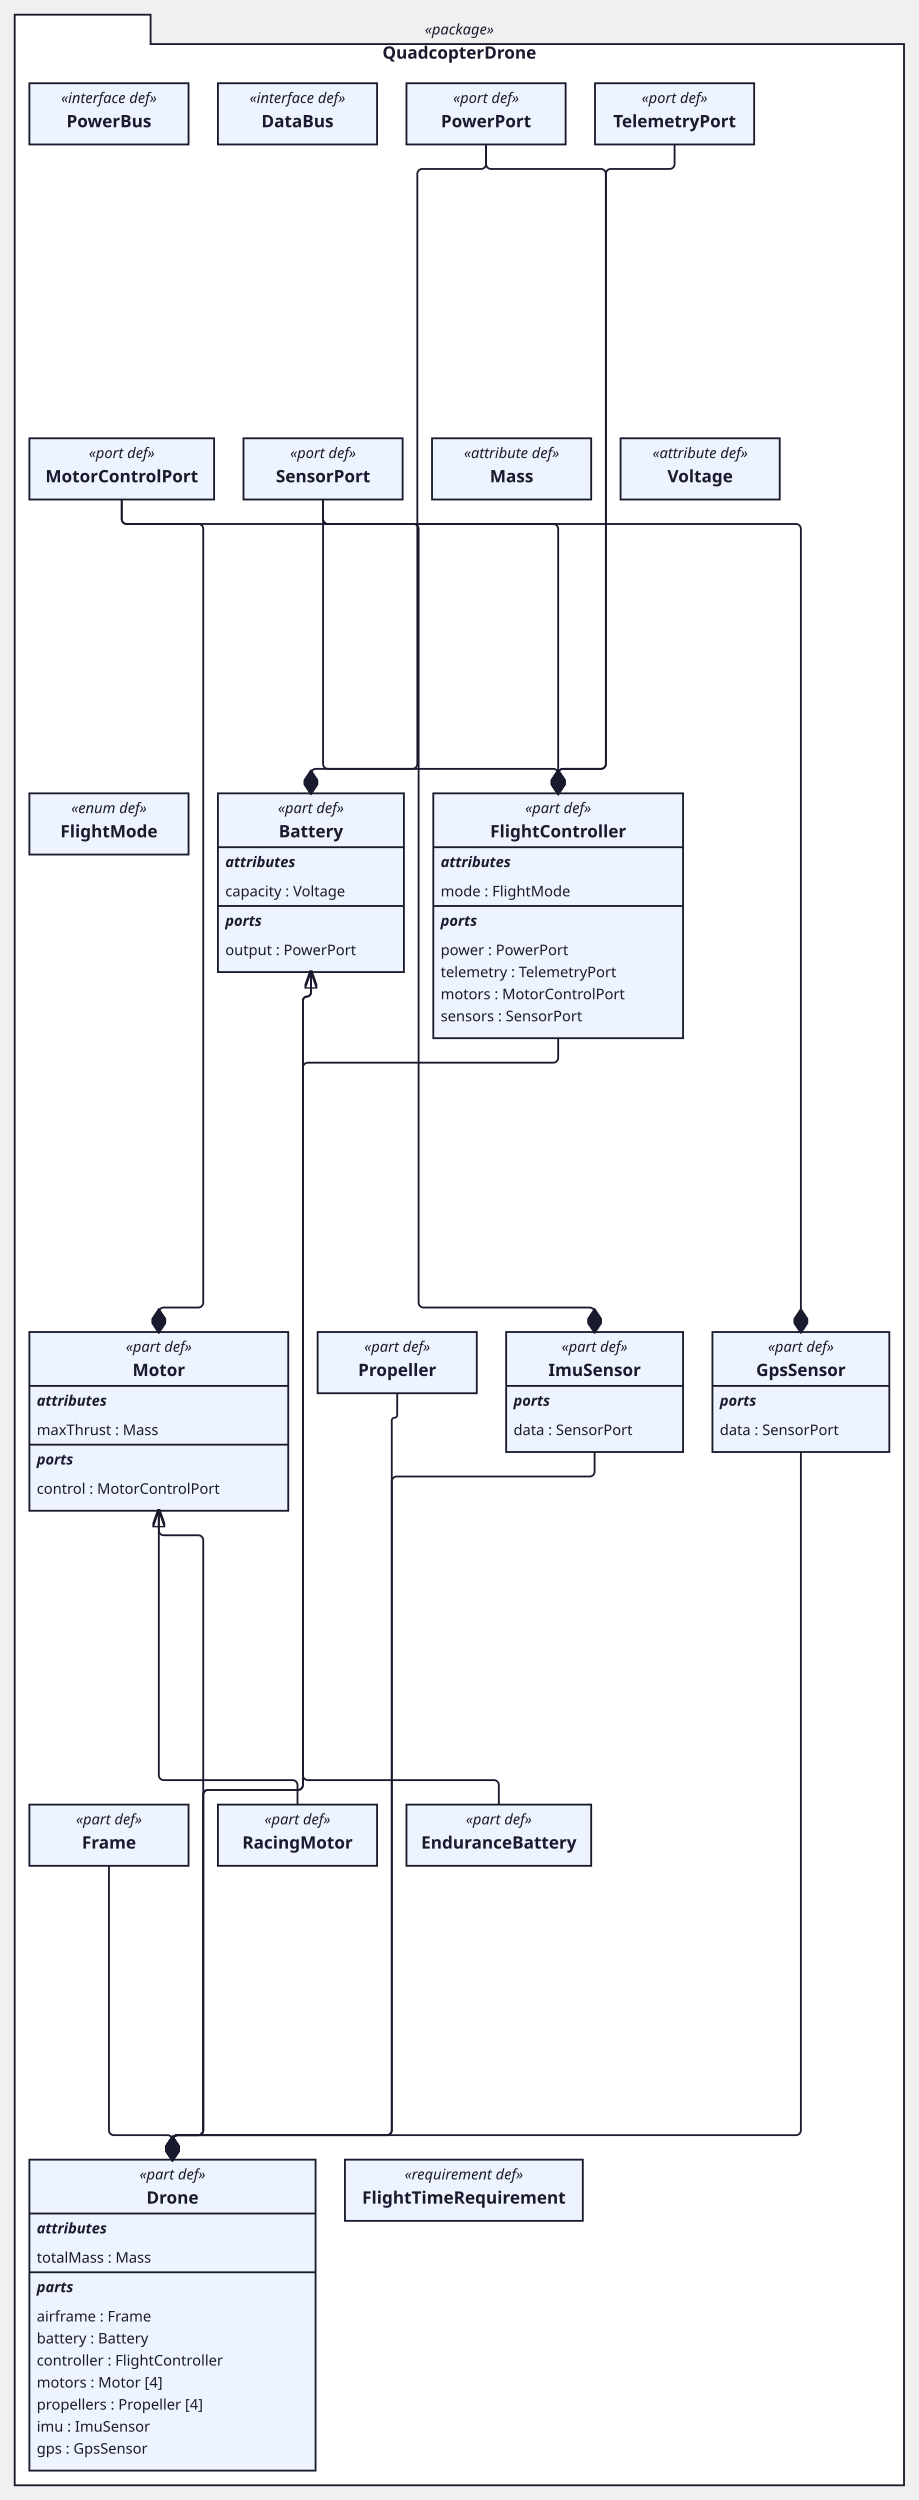
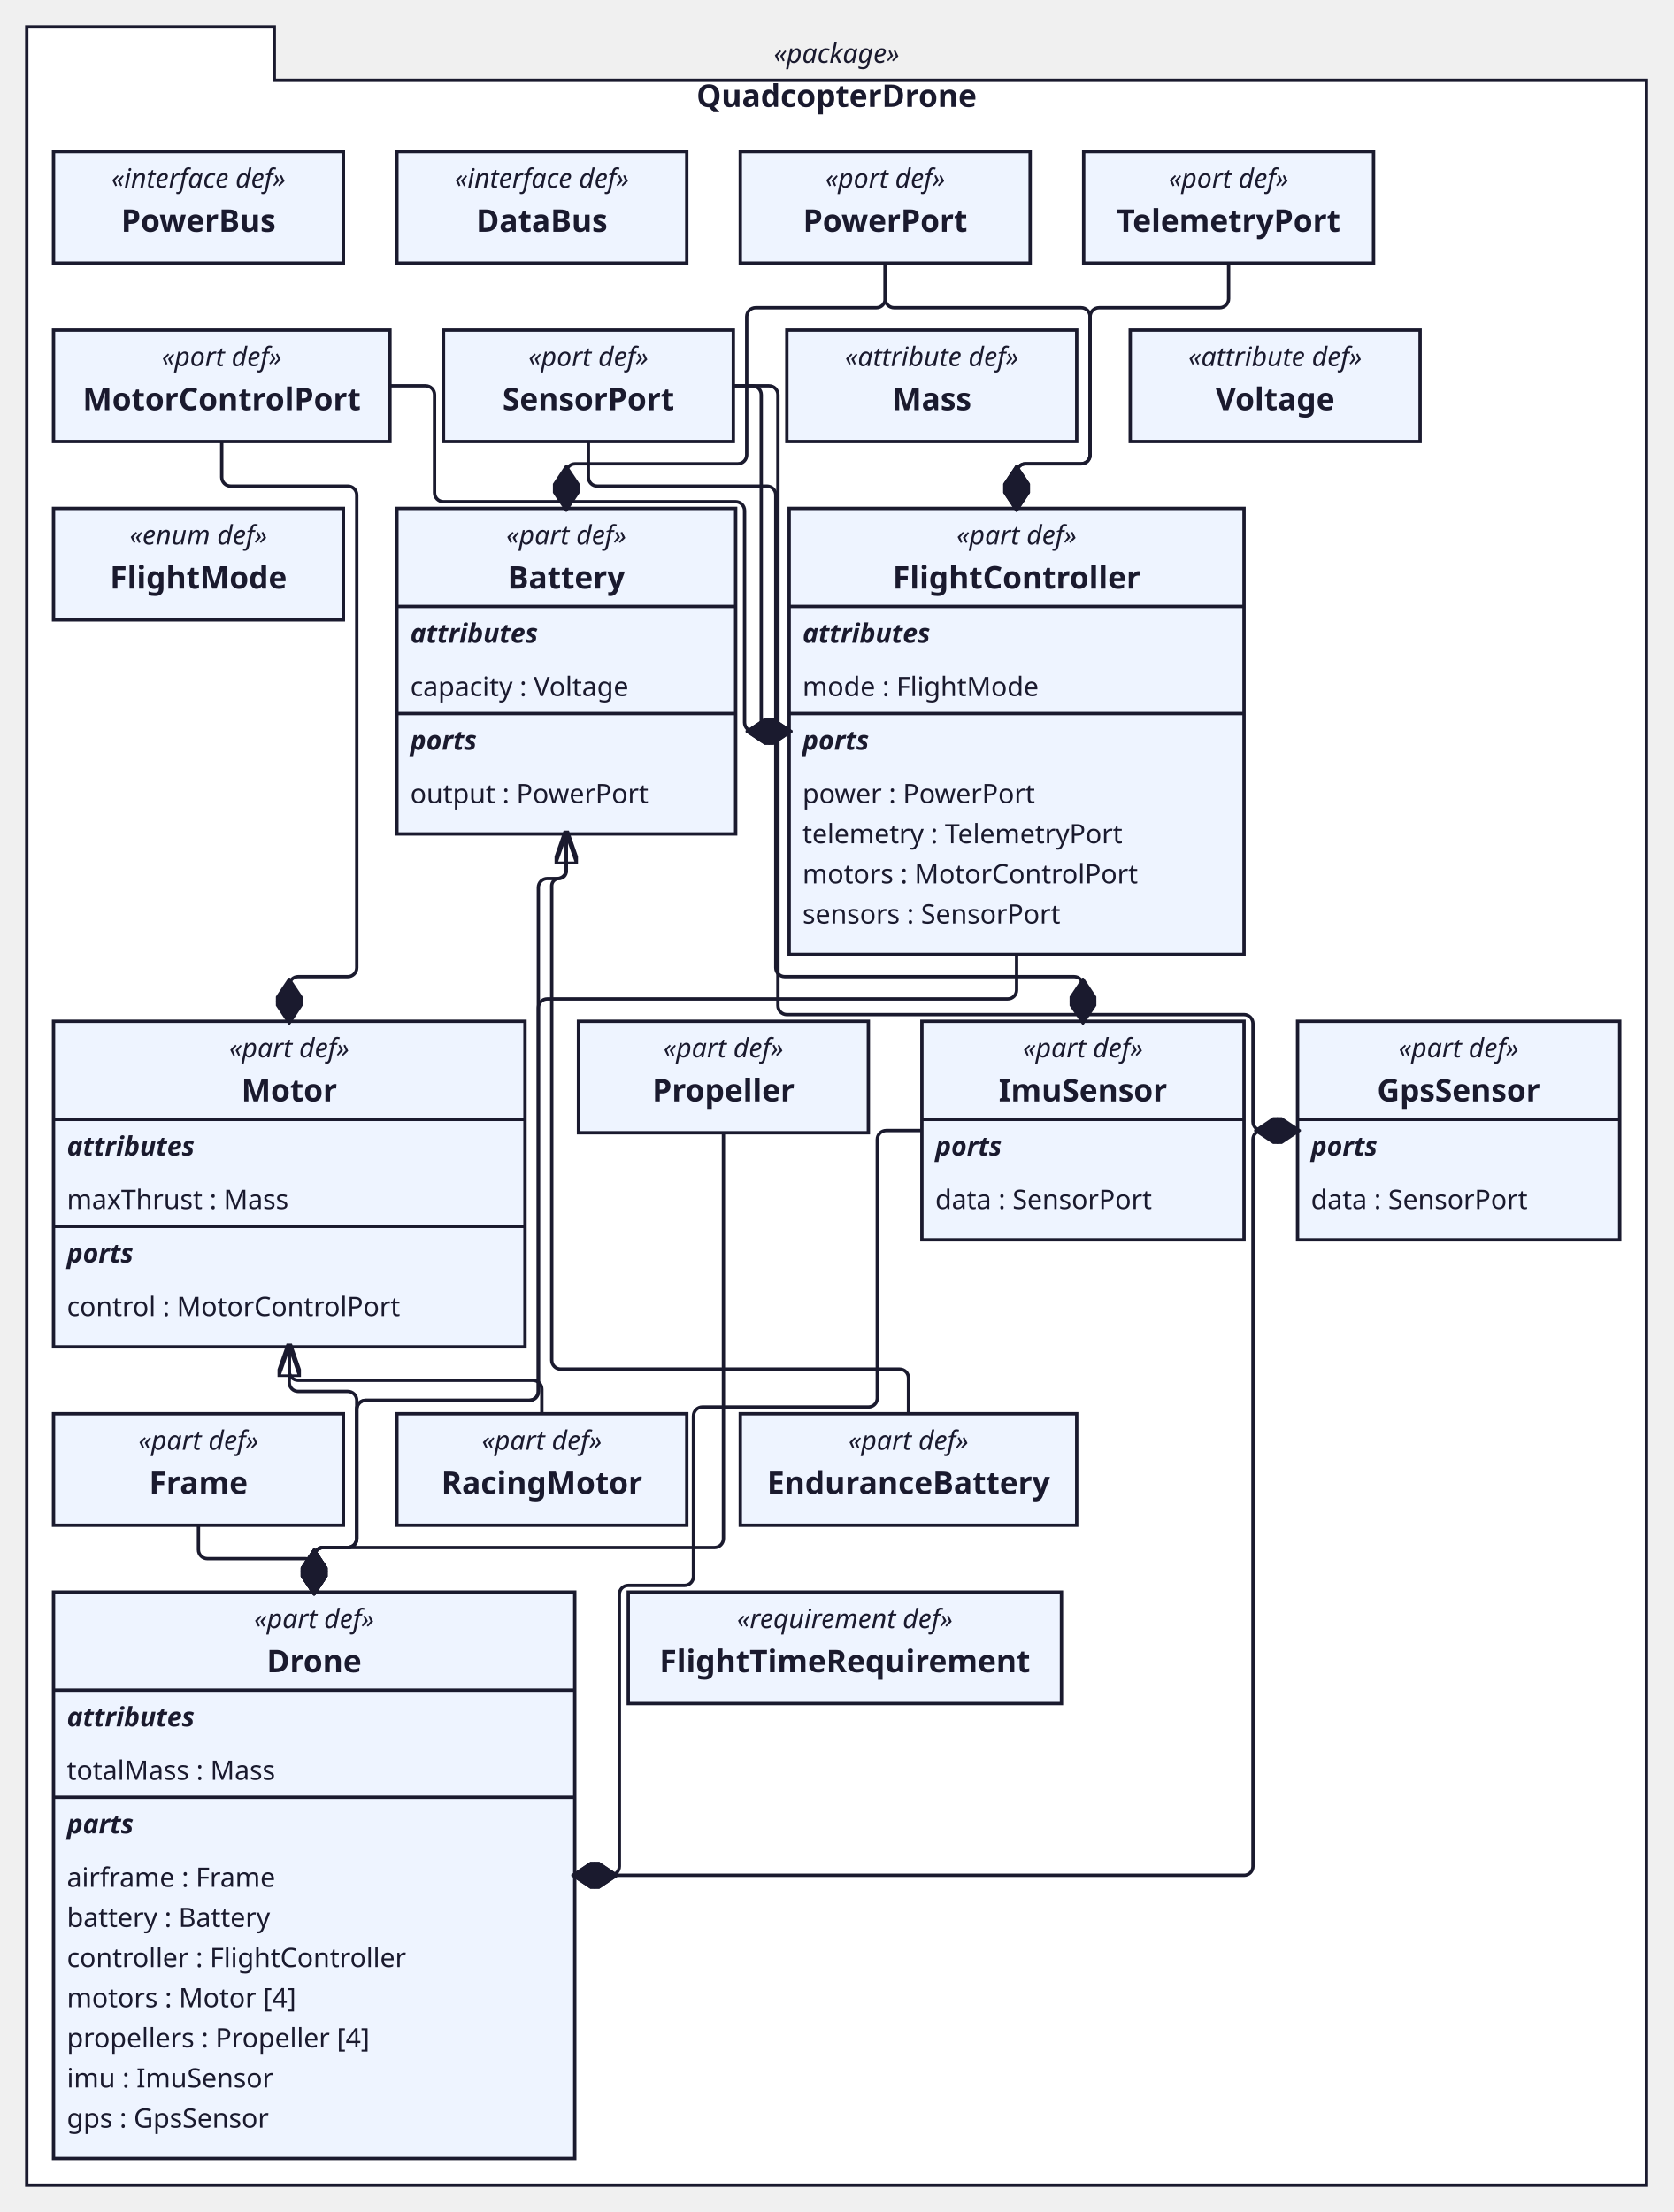
- <svg xmlns="http://www.w3.org/2000/svg" width="750.40" height="2042.00" viewBox="0 0 750.40 2042.00">
+ <svg xmlns="http://www.w3.org/2000/svg" width="750.40" height="992.00" viewBox="0 0 750.40 992.00">
  <defs>
    <marker id="arrowhead-open" markerWidth="10" markerHeight="7" refX="9" refY="3.5" orient="auto">
      <polygon points="0 0, 10 3.5, 0 7" fill="none" stroke="#1A1A2E" stroke-width="1.50" />
    </marker>
    <marker id="arrowhead-filled" markerWidth="10" markerHeight="7" refX="9" refY="3.5" orient="auto">
      <polygon points="0 0, 10 3.5, 0 7" fill="#1A1A2E" stroke="#1A1A2E" stroke-width="1.50" />
    </marker>
    <marker id="arrowhead-open-crossbar" markerWidth="10" markerHeight="7" refX="9" refY="3.5" orient="auto">
      <polygon points="0 0, 10 3.5, 0 7" fill="none" stroke="#1A1A2E" stroke-width="1.50" />
      <line x1="7" y1="0" x2="7" y2="7" stroke="#1A1A2E" stroke-width="1.50" />
    </marker>
    <marker id="arrowhead-diamond" markerWidth="14" markerHeight="8" refX="13" refY="4" orient="auto">
      <polygon points="1 4, 7 0, 13 4, 7 8" fill="none" stroke="#1A1A2E" stroke-width="1.50" />
    </marker>
    <marker id="arrowhead-filled-diamond" markerWidth="14" markerHeight="8" refX="13" refY="4" orient="auto">
      <polygon points="1 4, 7 0, 13 4, 7 8" fill="#1A1A2E" stroke="#1A1A2E" stroke-width="1.50" />
    </marker>
    <marker id="arrowhead-circle" markerWidth="10" markerHeight="10" refX="9" refY="5" orient="auto">
      <circle cx="5" cy="5" r="4" fill="none" stroke="#1A1A2E" stroke-width="1.50" />
    </marker>
    <marker id="arrowhead-bar" markerWidth="4" markerHeight="12" refX="2" refY="6" orient="auto">
      <line x1="2" y1="0" x2="2" y2="12" stroke="#1A1A2E" stroke-width="1.50" />
    </marker>
    <filter id="label-bg" x="-0.05" y="-0.05" width="1.1" height="1.1">
      <feFlood flood-color="#FFFFFF" />
      <feComposite in="SourceGraphic" operator="over" />
    </filter>
  </defs>
-   <path d="M 12.00 36.00 L 12.00 12.00 L 123.00 12.00 L 123.00 36.00 L 738.40 36.00 L 738.40 2030.00 L 12.00 2030.00 Z" fill="#FFFFFF" stroke="#1A1A2E" stroke-width="1.50" />
+   <path d="M 12.00 36.00 L 12.00 12.00 L 123.00 12.00 L 123.00 36.00 L 738.40 36.00 L 738.40 980.00 L 12.00 980.00 Z" fill="#FFFFFF" stroke="#1A1A2E" stroke-width="1.50" />
  <text x="375.20" y="24.00" font-family="Noto Sans, sans-serif" font-size="12.00" font-style="italic" fill="#1A1A2E" text-anchor="middle" dominant-baseline="middle">«package»</text>
  <text x="375.20" y="43.00" font-family="Noto Sans, sans-serif" font-size="14.00" font-weight="bold" fill="#1A1A2E" text-anchor="middle" dominant-baseline="middle">QuadcopterDrone</text>
  <rect x="24.00" y="68.00" width="130.00" height="50.00" fill="#EEF4FF" stroke="#1A1A2E" stroke-width="1.50" />
  <text x="89.00" y="80.00" font-family="Noto Sans, sans-serif" font-size="12.00" font-style="italic" fill="#1A1A2E" text-anchor="middle" dominant-baseline="middle">«interface def»</text>
  <text x="89.00" y="99.00" font-family="Noto Sans, sans-serif" font-size="14.00" font-weight="bold" fill="#1A1A2E" text-anchor="middle" dominant-baseline="middle">PowerBus</text>
  <rect x="178.00" y="68.00" width="130.00" height="50.00" fill="#EEF4FF" stroke="#1A1A2E" stroke-width="1.50" />
  <text x="243.00" y="80.00" font-family="Noto Sans, sans-serif" font-size="12.00" font-style="italic" fill="#1A1A2E" text-anchor="middle" dominant-baseline="middle">«interface def»</text>
  <text x="243.00" y="99.00" font-family="Noto Sans, sans-serif" font-size="14.00" font-weight="bold" fill="#1A1A2E" text-anchor="middle" dominant-baseline="middle">DataBus</text>
  <rect x="332.00" y="68.00" width="130.00" height="50.00" fill="#EEF4FF" stroke="#1A1A2E" stroke-width="1.50" />
  <text x="397.00" y="80.00" font-family="Noto Sans, sans-serif" font-size="12.00" font-style="italic" fill="#1A1A2E" text-anchor="middle" dominant-baseline="middle">«port def»</text>
  <text x="397.00" y="99.00" font-family="Noto Sans, sans-serif" font-size="14.00" font-weight="bold" fill="#1A1A2E" text-anchor="middle" dominant-baseline="middle">PowerPort</text>
  <rect x="486.00" y="68.00" width="130.00" height="50.00" fill="#EEF4FF" stroke="#1A1A2E" stroke-width="1.50" />
  <text x="551.00" y="80.00" font-family="Noto Sans, sans-serif" font-size="12.00" font-style="italic" fill="#1A1A2E" text-anchor="middle" dominant-baseline="middle">«port def»</text>
  <text x="551.00" y="99.00" font-family="Noto Sans, sans-serif" font-size="14.00" font-weight="bold" fill="#1A1A2E" text-anchor="middle" dominant-baseline="middle">TelemetryPort</text>
-   <rect x="24.00" y="358.00" width="150.88" height="50.00" fill="#EEF4FF" stroke="#1A1A2E" stroke-width="1.50" />
-   <text x="99.44" y="370.00" font-family="Noto Sans, sans-serif" font-size="12.00" font-style="italic" fill="#1A1A2E" text-anchor="middle" dominant-baseline="middle">«port def»</text>
-   <text x="99.44" y="389.00" font-family="Noto Sans, sans-serif" font-size="14.00" font-weight="bold" fill="#1A1A2E" text-anchor="middle" dominant-baseline="middle">MotorControlPort</text>
-   <rect x="198.88" y="358.00" width="130.00" height="50.00" fill="#EEF4FF" stroke="#1A1A2E" stroke-width="1.50" />
-   <text x="263.88" y="370.00" font-family="Noto Sans, sans-serif" font-size="12.00" font-style="italic" fill="#1A1A2E" text-anchor="middle" dominant-baseline="middle">«port def»</text>
-   <text x="263.88" y="389.00" font-family="Noto Sans, sans-serif" font-size="14.00" font-weight="bold" fill="#1A1A2E" text-anchor="middle" dominant-baseline="middle">SensorPort</text>
-   <rect x="352.88" y="358.00" width="130.00" height="50.00" fill="#EEF4FF" stroke="#1A1A2E" stroke-width="1.50" />
-   <text x="417.88" y="370.00" font-family="Noto Sans, sans-serif" font-size="12.00" font-style="italic" fill="#1A1A2E" text-anchor="middle" dominant-baseline="middle">«attribute def»</text>
-   <text x="417.88" y="389.00" font-family="Noto Sans, sans-serif" font-size="14.00" font-weight="bold" fill="#1A1A2E" text-anchor="middle" dominant-baseline="middle">Mass</text>
-   <rect x="506.88" y="358.00" width="130.00" height="50.00" fill="#EEF4FF" stroke="#1A1A2E" stroke-width="1.50" />
-   <text x="571.88" y="370.00" font-family="Noto Sans, sans-serif" font-size="12.00" font-style="italic" fill="#1A1A2E" text-anchor="middle" dominant-baseline="middle">«attribute def»</text>
-   <text x="571.88" y="389.00" font-family="Noto Sans, sans-serif" font-size="14.00" font-weight="bold" fill="#1A1A2E" text-anchor="middle" dominant-baseline="middle">Voltage</text>
-   <rect x="24.00" y="648.00" width="130.00" height="50.00" fill="#EEF4FF" stroke="#1A1A2E" stroke-width="1.50" />
-   <text x="89.00" y="660.00" font-family="Noto Sans, sans-serif" font-size="12.00" font-style="italic" fill="#1A1A2E" text-anchor="middle" dominant-baseline="middle">«enum def»</text>
-   <text x="89.00" y="679.00" font-family="Noto Sans, sans-serif" font-size="14.00" font-weight="bold" fill="#1A1A2E" text-anchor="middle" dominant-baseline="middle">FlightMode</text>
-   <rect x="178.00" y="648.00" width="151.92" height="146.00" fill="#EEF4FF" stroke="#1A1A2E" stroke-width="1.50" />
-   <text x="253.96" y="660.00" font-family="Noto Sans, sans-serif" font-size="12.00" font-style="italic" fill="#1A1A2E" text-anchor="middle" dominant-baseline="middle">«part def»</text>
-   <text x="253.96" y="679.00" font-family="Noto Sans, sans-serif" font-size="14.00" font-weight="bold" fill="#1A1A2E" text-anchor="middle" dominant-baseline="middle">Battery</text>
-   <line x1="178.00" y1="692.00" x2="329.92" y2="692.00" stroke="#1A1A2E" stroke-width="1.50" />
-   <text x="184.00" y="704.00" font-family="Noto Sans, sans-serif" font-size="12.00" font-weight="bold" font-style="italic" fill="#1A1A2E" text-anchor="start" dominant-baseline="middle">attributes</text>
-   <text x="184.00" y="728.00" font-family="Noto Sans, sans-serif" font-size="12.00" fill="#1A1A2E" text-anchor="start" dominant-baseline="middle">capacity : Voltage</text>
-   <line x1="178.00" y1="740.00" x2="329.92" y2="740.00" stroke="#1A1A2E" stroke-width="1.50" />
-   <text x="184.00" y="752.00" font-family="Noto Sans, sans-serif" font-size="12.00" font-weight="bold" font-style="italic" fill="#1A1A2E" text-anchor="start" dominant-baseline="middle">ports</text>
-   <text x="184.00" y="776.00" font-family="Noto Sans, sans-serif" font-size="12.00" fill="#1A1A2E" text-anchor="start" dominant-baseline="middle">output : PowerPort</text>
-   <rect x="353.92" y="648.00" width="204.00" height="200.00" fill="#EEF4FF" stroke="#1A1A2E" stroke-width="1.50" />
-   <text x="455.92" y="660.00" font-family="Noto Sans, sans-serif" font-size="12.00" font-style="italic" fill="#1A1A2E" text-anchor="middle" dominant-baseline="middle">«part def»</text>
-   <text x="455.92" y="679.00" font-family="Noto Sans, sans-serif" font-size="14.00" font-weight="bold" fill="#1A1A2E" text-anchor="middle" dominant-baseline="middle">FlightController</text>
-   <line x1="353.92" y1="692.00" x2="557.92" y2="692.00" stroke="#1A1A2E" stroke-width="1.50" />
-   <text x="359.92" y="704.00" font-family="Noto Sans, sans-serif" font-size="12.00" font-weight="bold" font-style="italic" fill="#1A1A2E" text-anchor="start" dominant-baseline="middle">attributes</text>
-   <text x="359.92" y="728.00" font-family="Noto Sans, sans-serif" font-size="12.00" fill="#1A1A2E" text-anchor="start" dominant-baseline="middle">mode : FlightMode</text>
-   <line x1="353.92" y1="740.00" x2="557.92" y2="740.00" stroke="#1A1A2E" stroke-width="1.50" />
-   <text x="359.92" y="752.00" font-family="Noto Sans, sans-serif" font-size="12.00" font-weight="bold" font-style="italic" fill="#1A1A2E" text-anchor="start" dominant-baseline="middle">ports</text>
-   <text x="359.92" y="776.00" font-family="Noto Sans, sans-serif" font-size="12.00" fill="#1A1A2E" text-anchor="start" dominant-baseline="middle">power : PowerPort</text>
-   <text x="359.92" y="794.00" font-family="Noto Sans, sans-serif" font-size="12.00" fill="#1A1A2E" text-anchor="start" dominant-baseline="middle">telemetry : TelemetryPort</text>
-   <text x="359.92" y="812.00" font-family="Noto Sans, sans-serif" font-size="12.00" fill="#1A1A2E" text-anchor="start" dominant-baseline="middle">motors : MotorControlPort</text>
-   <text x="359.92" y="830.00" font-family="Noto Sans, sans-serif" font-size="12.00" fill="#1A1A2E" text-anchor="start" dominant-baseline="middle">sensors : SensorPort</text>
-   <rect x="24.00" y="1088.00" width="211.44" height="146.00" fill="#EEF4FF" stroke="#1A1A2E" stroke-width="1.50" />
-   <text x="129.72" y="1100.00" font-family="Noto Sans, sans-serif" font-size="12.00" font-style="italic" fill="#1A1A2E" text-anchor="middle" dominant-baseline="middle">«part def»</text>
-   <text x="129.72" y="1119.00" font-family="Noto Sans, sans-serif" font-size="14.00" font-weight="bold" fill="#1A1A2E" text-anchor="middle" dominant-baseline="middle">Motor</text>
-   <line x1="24.00" y1="1132.00" x2="235.44" y2="1132.00" stroke="#1A1A2E" stroke-width="1.50" />
-   <text x="30.00" y="1144.00" font-family="Noto Sans, sans-serif" font-size="12.00" font-weight="bold" font-style="italic" fill="#1A1A2E" text-anchor="start" dominant-baseline="middle">attributes</text>
-   <text x="30.00" y="1168.00" font-family="Noto Sans, sans-serif" font-size="12.00" fill="#1A1A2E" text-anchor="start" dominant-baseline="middle">maxThrust : Mass</text>
-   <line x1="24.00" y1="1180.00" x2="235.44" y2="1180.00" stroke="#1A1A2E" stroke-width="1.50" />
-   <text x="30.00" y="1192.00" font-family="Noto Sans, sans-serif" font-size="12.00" font-weight="bold" font-style="italic" fill="#1A1A2E" text-anchor="start" dominant-baseline="middle">ports</text>
-   <text x="30.00" y="1216.00" font-family="Noto Sans, sans-serif" font-size="12.00" fill="#1A1A2E" text-anchor="start" dominant-baseline="middle">control : MotorControlPort</text>
-   <rect x="259.44" y="1088.00" width="130.00" height="50.00" fill="#EEF4FF" stroke="#1A1A2E" stroke-width="1.50" />
-   <text x="324.44" y="1100.00" font-family="Noto Sans, sans-serif" font-size="12.00" font-style="italic" fill="#1A1A2E" text-anchor="middle" dominant-baseline="middle">«part def»</text>
-   <text x="324.44" y="1119.00" font-family="Noto Sans, sans-serif" font-size="14.00" font-weight="bold" fill="#1A1A2E" text-anchor="middle" dominant-baseline="middle">Propeller</text>
-   <rect x="413.44" y="1088.00" width="144.48" height="98.00" fill="#EEF4FF" stroke="#1A1A2E" stroke-width="1.50" />
-   <text x="485.68" y="1100.00" font-family="Noto Sans, sans-serif" font-size="12.00" font-style="italic" fill="#1A1A2E" text-anchor="middle" dominant-baseline="middle">«part def»</text>
-   <text x="485.68" y="1119.00" font-family="Noto Sans, sans-serif" font-size="14.00" font-weight="bold" fill="#1A1A2E" text-anchor="middle" dominant-baseline="middle">ImuSensor</text>
-   <line x1="413.44" y1="1132.00" x2="557.92" y2="1132.00" stroke="#1A1A2E" stroke-width="1.50" />
-   <text x="419.44" y="1144.00" font-family="Noto Sans, sans-serif" font-size="12.00" font-weight="bold" font-style="italic" fill="#1A1A2E" text-anchor="start" dominant-baseline="middle">ports</text>
-   <text x="419.44" y="1168.00" font-family="Noto Sans, sans-serif" font-size="12.00" fill="#1A1A2E" text-anchor="start" dominant-baseline="middle">data : SensorPort</text>
-   <rect x="581.92" y="1088.00" width="144.48" height="98.00" fill="#EEF4FF" stroke="#1A1A2E" stroke-width="1.50" />
-   <text x="654.16" y="1100.00" font-family="Noto Sans, sans-serif" font-size="12.00" font-style="italic" fill="#1A1A2E" text-anchor="middle" dominant-baseline="middle">«part def»</text>
-   <text x="654.16" y="1119.00" font-family="Noto Sans, sans-serif" font-size="14.00" font-weight="bold" fill="#1A1A2E" text-anchor="middle" dominant-baseline="middle">GpsSensor</text>
-   <line x1="581.92" y1="1132.00" x2="726.40" y2="1132.00" stroke="#1A1A2E" stroke-width="1.50" />
-   <text x="587.92" y="1144.00" font-family="Noto Sans, sans-serif" font-size="12.00" font-weight="bold" font-style="italic" fill="#1A1A2E" text-anchor="start" dominant-baseline="middle">ports</text>
-   <text x="587.92" y="1168.00" font-family="Noto Sans, sans-serif" font-size="12.00" fill="#1A1A2E" text-anchor="start" dominant-baseline="middle">data : SensorPort</text>
-   <rect x="24.00" y="1474.00" width="130.00" height="50.00" fill="#EEF4FF" stroke="#1A1A2E" stroke-width="1.50" />
-   <text x="89.00" y="1486.00" font-family="Noto Sans, sans-serif" font-size="12.00" font-style="italic" fill="#1A1A2E" text-anchor="middle" dominant-baseline="middle">«part def»</text>
-   <text x="89.00" y="1505.00" font-family="Noto Sans, sans-serif" font-size="14.00" font-weight="bold" fill="#1A1A2E" text-anchor="middle" dominant-baseline="middle">Frame</text>
-   <rect x="178.00" y="1474.00" width="130.00" height="50.00" fill="#EEF4FF" stroke="#1A1A2E" stroke-width="1.50" />
-   <text x="243.00" y="1486.00" font-family="Noto Sans, sans-serif" font-size="12.00" font-style="italic" fill="#1A1A2E" text-anchor="middle" dominant-baseline="middle">«part def»</text>
-   <text x="243.00" y="1505.00" font-family="Noto Sans, sans-serif" font-size="14.00" font-weight="bold" fill="#1A1A2E" text-anchor="middle" dominant-baseline="middle">RacingMotor</text>
-   <rect x="332.00" y="1474.00" width="150.88" height="50.00" fill="#EEF4FF" stroke="#1A1A2E" stroke-width="1.50" />
-   <text x="407.44" y="1486.00" font-family="Noto Sans, sans-serif" font-size="12.00" font-style="italic" fill="#1A1A2E" text-anchor="middle" dominant-baseline="middle">«part def»</text>
-   <text x="407.44" y="1505.00" font-family="Noto Sans, sans-serif" font-size="14.00" font-weight="bold" fill="#1A1A2E" text-anchor="middle" dominant-baseline="middle">EnduranceBattery</text>
-   <rect x="24.00" y="1764.00" width="233.76" height="254.00" fill="#EEF4FF" stroke="#1A1A2E" stroke-width="1.50" />
-   <text x="140.88" y="1776.00" font-family="Noto Sans, sans-serif" font-size="12.00" font-style="italic" fill="#1A1A2E" text-anchor="middle" dominant-baseline="middle">«part def»</text>
-   <text x="140.88" y="1795.00" font-family="Noto Sans, sans-serif" font-size="14.00" font-weight="bold" fill="#1A1A2E" text-anchor="middle" dominant-baseline="middle">Drone</text>
-   <line x1="24.00" y1="1808.00" x2="257.76" y2="1808.00" stroke="#1A1A2E" stroke-width="1.50" />
-   <text x="30.00" y="1820.00" font-family="Noto Sans, sans-serif" font-size="12.00" font-weight="bold" font-style="italic" fill="#1A1A2E" text-anchor="start" dominant-baseline="middle">attributes</text>
-   <text x="30.00" y="1844.00" font-family="Noto Sans, sans-serif" font-size="12.00" fill="#1A1A2E" text-anchor="start" dominant-baseline="middle">totalMass : Mass</text>
-   <line x1="24.00" y1="1856.00" x2="257.76" y2="1856.00" stroke="#1A1A2E" stroke-width="1.50" />
-   <text x="30.00" y="1868.00" font-family="Noto Sans, sans-serif" font-size="12.00" font-weight="bold" font-style="italic" fill="#1A1A2E" text-anchor="start" dominant-baseline="middle">parts</text>
-   <text x="30.00" y="1892.00" font-family="Noto Sans, sans-serif" font-size="12.00" fill="#1A1A2E" text-anchor="start" dominant-baseline="middle">airframe : Frame</text>
-   <text x="30.00" y="1910.00" font-family="Noto Sans, sans-serif" font-size="12.00" fill="#1A1A2E" text-anchor="start" dominant-baseline="middle">battery : Battery</text>
-   <text x="30.00" y="1928.00" font-family="Noto Sans, sans-serif" font-size="12.00" fill="#1A1A2E" text-anchor="start" dominant-baseline="middle">controller : FlightController</text>
-   <text x="30.00" y="1946.00" font-family="Noto Sans, sans-serif" font-size="12.00" fill="#1A1A2E" text-anchor="start" dominant-baseline="middle">motors : Motor [4]</text>
-   <text x="30.00" y="1964.00" font-family="Noto Sans, sans-serif" font-size="12.00" fill="#1A1A2E" text-anchor="start" dominant-baseline="middle">propellers : Propeller [4]</text>
-   <text x="30.00" y="1982.00" font-family="Noto Sans, sans-serif" font-size="12.00" fill="#1A1A2E" text-anchor="start" dominant-baseline="middle">imu : ImuSensor</text>
-   <text x="30.00" y="2000.00" font-family="Noto Sans, sans-serif" font-size="12.00" fill="#1A1A2E" text-anchor="start" dominant-baseline="middle">gps : GpsSensor</text>
-   <rect x="281.76" y="1764.00" width="194.28" height="50.00" fill="#EEF4FF" stroke="#1A1A2E" stroke-width="1.50" />
-   <text x="378.90" y="1776.00" font-family="Noto Sans, sans-serif" font-size="12.00" font-style="italic" fill="#1A1A2E" text-anchor="middle" dominant-baseline="middle">«requirement def»</text>
-   <text x="378.90" y="1795.00" font-family="Noto Sans, sans-serif" font-size="14.00" font-weight="bold" fill="#1A1A2E" text-anchor="middle" dominant-baseline="middle">FlightTimeRequirement</text>
-   <path d="M 243.00 1474.00 L 243.00 1458.00 A 4.00 4.00 0 0 0 239.00 1454.00 L 133.72 1454.00 A 4.00 4.00 0 0 1 129.72 1450.00 L 129.72 1234.00" fill="none" stroke="#1A1A2E" stroke-width="1.50" marker-end="url(#arrowhead-open)" />
-   <path d="M 407.44 1474.00 L 407.44 1458.00 A 4.00 4.00 0 0 0 403.44 1454.00 L 251.44 1454.00 A 4.00 4.00 0 0 1 247.44 1450.00 L 247.44 817.26 A 3.26 3.26 0 0 1 250.70 814.00 L 250.70 814.00 A 3.26 3.26 0 0 0 253.96 810.74 L 253.96 794.00" fill="none" stroke="#1A1A2E" stroke-width="1.50" marker-end="url(#arrowhead-open)" />
-   <path d="M 397.00 118.00 L 397.00 134.00 A 4.00 4.00 0 0 1 393.00 138.00 L 344.88 138.00 A 4.00 4.00 0 0 0 340.88 142.00 L 340.88 624.00 A 4.00 4.00 0 0 1 336.88 628.00 L 257.96 628.00 A 4.00 4.00 0 0 0 253.96 632.00 L 253.96 648.00" fill="none" stroke="#1A1A2E" stroke-width="1.50" marker-end="url(#arrowhead-filled-diamond)" />
-   <path d="M 397.00 118.00 L 397.00 134.00 A 4.00 4.00 0 0 0 401.00 138.00 L 490.88 138.00 A 4.00 4.00 0 0 1 494.88 142.00 L 494.88 624.00 A 4.00 4.00 0 0 1 490.88 628.00 L 459.92 628.00 A 4.00 4.00 0 0 0 455.92 632.00 L 455.92 648.00" fill="none" stroke="#1A1A2E" stroke-width="1.50" marker-end="url(#arrowhead-filled-diamond)" />
-   <path d="M 551.00 118.00 L 551.00 134.00 A 4.00 4.00 0 0 1 547.00 138.00 L 498.88 138.00 A 4.00 4.00 0 0 0 494.88 142.00 L 494.88 624.00 A 4.00 4.00 0 0 1 490.88 628.00 L 459.92 628.00 A 4.00 4.00 0 0 0 455.92 632.00 L 455.92 648.00" fill="none" stroke="#1A1A2E" stroke-width="1.50" marker-end="url(#arrowhead-filled-diamond)" />
-   <path d="M 99.44 408.00 L 99.44 424.00 A 4.00 4.00 0 0 0 103.44 428.00 L 451.92 428.00 A 4.00 4.00 0 0 1 455.92 432.00 L 455.92 648.00" fill="none" stroke="#1A1A2E" stroke-width="1.50" marker-end="url(#arrowhead-filled-diamond)" />
-   <path d="M 263.88 408.00 L 263.88 624.00 A 4.00 4.00 0 0 0 267.88 628.00 L 451.92 628.00 A 4.00 4.00 0 0 1 455.92 632.00 L 455.92 648.00" fill="none" stroke="#1A1A2E" stroke-width="1.50" marker-end="url(#arrowhead-filled-diamond)" />
-   <path d="M 99.44 408.00 L 99.44 424.00 A 4.00 4.00 0 0 0 103.44 428.00 L 162.00 428.00 A 4.00 4.00 0 0 1 166.00 432.00 L 166.00 1064.00 A 4.00 4.00 0 0 1 162.00 1068.00 L 133.72 1068.00 A 4.00 4.00 0 0 0 129.72 1072.00 L 129.72 1088.00" fill="none" stroke="#1A1A2E" stroke-width="1.50" marker-end="url(#arrowhead-filled-diamond)" />
-   <path d="M 263.88 408.00 L 263.88 424.00 A 4.00 4.00 0 0 0 267.88 428.00 L 337.92 428.00 A 4.00 4.00 0 0 1 341.92 432.00 L 341.92 1064.00 A 4.00 4.00 0 0 0 345.92 1068.00 L 481.68 1068.00 A 4.00 4.00 0 0 1 485.68 1072.00 L 485.68 1088.00" fill="none" stroke="#1A1A2E" stroke-width="1.50" marker-end="url(#arrowhead-filled-diamond)" />
-   <path d="M 263.88 408.00 L 263.88 424.00 A 4.00 4.00 0 0 0 267.88 428.00 L 650.16 428.00 A 4.00 4.00 0 0 1 654.16 432.00 L 654.16 1088.00" fill="none" stroke="#1A1A2E" stroke-width="1.50" marker-end="url(#arrowhead-filled-diamond)" />
-   <path d="M 89.00 1524.00 L 89.00 1740.00 A 4.00 4.00 0 0 0 93.00 1744.00 L 136.88 1744.00 A 4.00 4.00 0 0 1 140.88 1748.00 L 140.88 1764.00" fill="none" stroke="#1A1A2E" stroke-width="1.50" marker-end="url(#arrowhead-filled-diamond)" />
-   <path d="M 253.96 794.00 L 253.96 810.74 A 3.26 3.26 0 0 1 250.70 814.00 L 250.70 814.00 A 3.26 3.26 0 0 0 247.44 817.26 L 247.44 1458.00 A 4.00 4.00 0 0 1 243.44 1462.00 L 170.00 1462.00 A 4.00 4.00 0 0 0 166.00 1466.00 L 166.00 1740.00 A 4.00 4.00 0 0 1 162.00 1744.00 L 144.88 1744.00 A 4.00 4.00 0 0 0 140.88 1748.00 L 140.88 1764.00" fill="none" stroke="#1A1A2E" stroke-width="1.50" marker-end="url(#arrowhead-filled-diamond)" />
-   <path d="M 455.92 848.00 L 455.92 864.00 A 4.00 4.00 0 0 1 451.92 868.00 L 251.44 868.00 A 4.00 4.00 0 0 0 247.44 872.00 L 247.44 1458.00 A 4.00 4.00 0 0 1 243.44 1462.00 L 170.00 1462.00 A 4.00 4.00 0 0 0 166.00 1466.00 L 166.00 1740.00 A 4.00 4.00 0 0 1 162.00 1744.00 L 144.88 1744.00 A 4.00 4.00 0 0 0 140.88 1748.00 L 140.88 1764.00" fill="none" stroke="#1A1A2E" stroke-width="1.50" marker-end="url(#arrowhead-filled-diamond)" />
-   <path d="M 129.72 1234.00 L 129.72 1250.00 A 4.00 4.00 0 0 0 133.72 1254.00 L 162.00 1254.00 A 4.00 4.00 0 0 1 166.00 1258.00 L 166.00 1740.00 A 4.00 4.00 0 0 1 162.00 1744.00 L 144.88 1744.00 A 4.00 4.00 0 0 0 140.88 1748.00 L 140.88 1764.00" fill="none" stroke="#1A1A2E" stroke-width="1.50" marker-end="url(#arrowhead-filled-diamond)" />
-   <path d="M 324.44 1138.00 L 324.44 1155.78 A 2.22 2.22 0 0 1 322.22 1158.00 L 322.22 1158.00 A 2.22 2.22 0 0 0 320.00 1160.22 L 320.00 1740.00 A 4.00 4.00 0 0 1 316.00 1744.00 L 144.88 1744.00 A 4.00 4.00 0 0 0 140.88 1748.00 L 140.88 1764.00" fill="none" stroke="#1A1A2E" stroke-width="1.50" marker-end="url(#arrowhead-filled-diamond)" />
-   <path d="M 485.68 1186.00 L 485.68 1202.00 A 4.00 4.00 0 0 1 481.68 1206.00 L 324.00 1206.00 A 4.00 4.00 0 0 0 320.00 1210.00 L 320.00 1740.00 A 4.00 4.00 0 0 1 316.00 1744.00 L 144.88 1744.00 A 4.00 4.00 0 0 0 140.88 1748.00 L 140.88 1764.00" fill="none" stroke="#1A1A2E" stroke-width="1.50" marker-end="url(#arrowhead-filled-diamond)" />
-   <path d="M 654.16 1186.00 L 654.16 1740.00 A 4.00 4.00 0 0 1 650.16 1744.00 L 144.88 1744.00 A 4.00 4.00 0 0 0 140.88 1748.00 L 140.88 1764.00" fill="none" stroke="#1A1A2E" stroke-width="1.50" marker-end="url(#arrowhead-filled-diamond)" />
+   <rect x="24.00" y="148.00" width="150.88" height="50.00" fill="#EEF4FF" stroke="#1A1A2E" stroke-width="1.50" />
+   <text x="99.44" y="160.00" font-family="Noto Sans, sans-serif" font-size="12.00" font-style="italic" fill="#1A1A2E" text-anchor="middle" dominant-baseline="middle">«port def»</text>
+   <text x="99.44" y="179.00" font-family="Noto Sans, sans-serif" font-size="14.00" font-weight="bold" fill="#1A1A2E" text-anchor="middle" dominant-baseline="middle">MotorControlPort</text>
+   <rect x="198.88" y="148.00" width="130.00" height="50.00" fill="#EEF4FF" stroke="#1A1A2E" stroke-width="1.50" />
+   <text x="263.88" y="160.00" font-family="Noto Sans, sans-serif" font-size="12.00" font-style="italic" fill="#1A1A2E" text-anchor="middle" dominant-baseline="middle">«port def»</text>
+   <text x="263.88" y="179.00" font-family="Noto Sans, sans-serif" font-size="14.00" font-weight="bold" fill="#1A1A2E" text-anchor="middle" dominant-baseline="middle">SensorPort</text>
+   <rect x="352.88" y="148.00" width="130.00" height="50.00" fill="#EEF4FF" stroke="#1A1A2E" stroke-width="1.50" />
+   <text x="417.88" y="160.00" font-family="Noto Sans, sans-serif" font-size="12.00" font-style="italic" fill="#1A1A2E" text-anchor="middle" dominant-baseline="middle">«attribute def»</text>
+   <text x="417.88" y="179.00" font-family="Noto Sans, sans-serif" font-size="14.00" font-weight="bold" fill="#1A1A2E" text-anchor="middle" dominant-baseline="middle">Mass</text>
+   <rect x="506.88" y="148.00" width="130.00" height="50.00" fill="#EEF4FF" stroke="#1A1A2E" stroke-width="1.50" />
+   <text x="571.88" y="160.00" font-family="Noto Sans, sans-serif" font-size="12.00" font-style="italic" fill="#1A1A2E" text-anchor="middle" dominant-baseline="middle">«attribute def»</text>
+   <text x="571.88" y="179.00" font-family="Noto Sans, sans-serif" font-size="14.00" font-weight="bold" fill="#1A1A2E" text-anchor="middle" dominant-baseline="middle">Voltage</text>
+   <rect x="24.00" y="228.00" width="130.00" height="50.00" fill="#EEF4FF" stroke="#1A1A2E" stroke-width="1.50" />
+   <text x="89.00" y="240.00" font-family="Noto Sans, sans-serif" font-size="12.00" font-style="italic" fill="#1A1A2E" text-anchor="middle" dominant-baseline="middle">«enum def»</text>
+   <text x="89.00" y="259.00" font-family="Noto Sans, sans-serif" font-size="14.00" font-weight="bold" fill="#1A1A2E" text-anchor="middle" dominant-baseline="middle">FlightMode</text>
+   <rect x="178.00" y="228.00" width="151.92" height="146.00" fill="#EEF4FF" stroke="#1A1A2E" stroke-width="1.50" />
+   <text x="253.96" y="240.00" font-family="Noto Sans, sans-serif" font-size="12.00" font-style="italic" fill="#1A1A2E" text-anchor="middle" dominant-baseline="middle">«part def»</text>
+   <text x="253.96" y="259.00" font-family="Noto Sans, sans-serif" font-size="14.00" font-weight="bold" fill="#1A1A2E" text-anchor="middle" dominant-baseline="middle">Battery</text>
+   <line x1="178.00" y1="272.00" x2="329.92" y2="272.00" stroke="#1A1A2E" stroke-width="1.50" />
+   <text x="184.00" y="284.00" font-family="Noto Sans, sans-serif" font-size="12.00" font-weight="bold" font-style="italic" fill="#1A1A2E" text-anchor="start" dominant-baseline="middle">attributes</text>
+   <text x="184.00" y="308.00" font-family="Noto Sans, sans-serif" font-size="12.00" fill="#1A1A2E" text-anchor="start" dominant-baseline="middle">capacity : Voltage</text>
+   <line x1="178.00" y1="320.00" x2="329.92" y2="320.00" stroke="#1A1A2E" stroke-width="1.50" />
+   <text x="184.00" y="332.00" font-family="Noto Sans, sans-serif" font-size="12.00" font-weight="bold" font-style="italic" fill="#1A1A2E" text-anchor="start" dominant-baseline="middle">ports</text>
+   <text x="184.00" y="356.00" font-family="Noto Sans, sans-serif" font-size="12.00" fill="#1A1A2E" text-anchor="start" dominant-baseline="middle">output : PowerPort</text>
+   <rect x="353.92" y="228.00" width="204.00" height="200.00" fill="#EEF4FF" stroke="#1A1A2E" stroke-width="1.50" />
+   <text x="455.92" y="240.00" font-family="Noto Sans, sans-serif" font-size="12.00" font-style="italic" fill="#1A1A2E" text-anchor="middle" dominant-baseline="middle">«part def»</text>
+   <text x="455.92" y="259.00" font-family="Noto Sans, sans-serif" font-size="14.00" font-weight="bold" fill="#1A1A2E" text-anchor="middle" dominant-baseline="middle">FlightController</text>
+   <line x1="353.92" y1="272.00" x2="557.92" y2="272.00" stroke="#1A1A2E" stroke-width="1.50" />
+   <text x="359.92" y="284.00" font-family="Noto Sans, sans-serif" font-size="12.00" font-weight="bold" font-style="italic" fill="#1A1A2E" text-anchor="start" dominant-baseline="middle">attributes</text>
+   <text x="359.92" y="308.00" font-family="Noto Sans, sans-serif" font-size="12.00" fill="#1A1A2E" text-anchor="start" dominant-baseline="middle">mode : FlightMode</text>
+   <line x1="353.92" y1="320.00" x2="557.92" y2="320.00" stroke="#1A1A2E" stroke-width="1.50" />
+   <text x="359.92" y="332.00" font-family="Noto Sans, sans-serif" font-size="12.00" font-weight="bold" font-style="italic" fill="#1A1A2E" text-anchor="start" dominant-baseline="middle">ports</text>
+   <text x="359.92" y="356.00" font-family="Noto Sans, sans-serif" font-size="12.00" fill="#1A1A2E" text-anchor="start" dominant-baseline="middle">power : PowerPort</text>
+   <text x="359.92" y="374.00" font-family="Noto Sans, sans-serif" font-size="12.00" fill="#1A1A2E" text-anchor="start" dominant-baseline="middle">telemetry : TelemetryPort</text>
+   <text x="359.92" y="392.00" font-family="Noto Sans, sans-serif" font-size="12.00" fill="#1A1A2E" text-anchor="start" dominant-baseline="middle">motors : MotorControlPort</text>
+   <text x="359.92" y="410.00" font-family="Noto Sans, sans-serif" font-size="12.00" fill="#1A1A2E" text-anchor="start" dominant-baseline="middle">sensors : SensorPort</text>
+   <rect x="24.00" y="458.00" width="211.44" height="146.00" fill="#EEF4FF" stroke="#1A1A2E" stroke-width="1.50" />
+   <text x="129.72" y="470.00" font-family="Noto Sans, sans-serif" font-size="12.00" font-style="italic" fill="#1A1A2E" text-anchor="middle" dominant-baseline="middle">«part def»</text>
+   <text x="129.72" y="489.00" font-family="Noto Sans, sans-serif" font-size="14.00" font-weight="bold" fill="#1A1A2E" text-anchor="middle" dominant-baseline="middle">Motor</text>
+   <line x1="24.00" y1="502.00" x2="235.44" y2="502.00" stroke="#1A1A2E" stroke-width="1.50" />
+   <text x="30.00" y="514.00" font-family="Noto Sans, sans-serif" font-size="12.00" font-weight="bold" font-style="italic" fill="#1A1A2E" text-anchor="start" dominant-baseline="middle">attributes</text>
+   <text x="30.00" y="538.00" font-family="Noto Sans, sans-serif" font-size="12.00" fill="#1A1A2E" text-anchor="start" dominant-baseline="middle">maxThrust : Mass</text>
+   <line x1="24.00" y1="550.00" x2="235.44" y2="550.00" stroke="#1A1A2E" stroke-width="1.50" />
+   <text x="30.00" y="562.00" font-family="Noto Sans, sans-serif" font-size="12.00" font-weight="bold" font-style="italic" fill="#1A1A2E" text-anchor="start" dominant-baseline="middle">ports</text>
+   <text x="30.00" y="586.00" font-family="Noto Sans, sans-serif" font-size="12.00" fill="#1A1A2E" text-anchor="start" dominant-baseline="middle">control : MotorControlPort</text>
+   <rect x="259.44" y="458.00" width="130.00" height="50.00" fill="#EEF4FF" stroke="#1A1A2E" stroke-width="1.50" />
+   <text x="324.44" y="470.00" font-family="Noto Sans, sans-serif" font-size="12.00" font-style="italic" fill="#1A1A2E" text-anchor="middle" dominant-baseline="middle">«part def»</text>
+   <text x="324.44" y="489.00" font-family="Noto Sans, sans-serif" font-size="14.00" font-weight="bold" fill="#1A1A2E" text-anchor="middle" dominant-baseline="middle">Propeller</text>
+   <rect x="413.44" y="458.00" width="144.48" height="98.00" fill="#EEF4FF" stroke="#1A1A2E" stroke-width="1.50" />
+   <text x="485.68" y="470.00" font-family="Noto Sans, sans-serif" font-size="12.00" font-style="italic" fill="#1A1A2E" text-anchor="middle" dominant-baseline="middle">«part def»</text>
+   <text x="485.68" y="489.00" font-family="Noto Sans, sans-serif" font-size="14.00" font-weight="bold" fill="#1A1A2E" text-anchor="middle" dominant-baseline="middle">ImuSensor</text>
+   <line x1="413.44" y1="502.00" x2="557.92" y2="502.00" stroke="#1A1A2E" stroke-width="1.50" />
+   <text x="419.44" y="514.00" font-family="Noto Sans, sans-serif" font-size="12.00" font-weight="bold" font-style="italic" fill="#1A1A2E" text-anchor="start" dominant-baseline="middle">ports</text>
+   <text x="419.44" y="538.00" font-family="Noto Sans, sans-serif" font-size="12.00" fill="#1A1A2E" text-anchor="start" dominant-baseline="middle">data : SensorPort</text>
+   <rect x="581.92" y="458.00" width="144.48" height="98.00" fill="#EEF4FF" stroke="#1A1A2E" stroke-width="1.50" />
+   <text x="654.16" y="470.00" font-family="Noto Sans, sans-serif" font-size="12.00" font-style="italic" fill="#1A1A2E" text-anchor="middle" dominant-baseline="middle">«part def»</text>
+   <text x="654.16" y="489.00" font-family="Noto Sans, sans-serif" font-size="14.00" font-weight="bold" fill="#1A1A2E" text-anchor="middle" dominant-baseline="middle">GpsSensor</text>
+   <line x1="581.92" y1="502.00" x2="726.40" y2="502.00" stroke="#1A1A2E" stroke-width="1.50" />
+   <text x="587.92" y="514.00" font-family="Noto Sans, sans-serif" font-size="12.00" font-weight="bold" font-style="italic" fill="#1A1A2E" text-anchor="start" dominant-baseline="middle">ports</text>
+   <text x="587.92" y="538.00" font-family="Noto Sans, sans-serif" font-size="12.00" fill="#1A1A2E" text-anchor="start" dominant-baseline="middle">data : SensorPort</text>
+   <rect x="24.00" y="634.00" width="130.00" height="50.00" fill="#EEF4FF" stroke="#1A1A2E" stroke-width="1.50" />
+   <text x="89.00" y="646.00" font-family="Noto Sans, sans-serif" font-size="12.00" font-style="italic" fill="#1A1A2E" text-anchor="middle" dominant-baseline="middle">«part def»</text>
+   <text x="89.00" y="665.00" font-family="Noto Sans, sans-serif" font-size="14.00" font-weight="bold" fill="#1A1A2E" text-anchor="middle" dominant-baseline="middle">Frame</text>
+   <rect x="178.00" y="634.00" width="130.00" height="50.00" fill="#EEF4FF" stroke="#1A1A2E" stroke-width="1.50" />
+   <text x="243.00" y="646.00" font-family="Noto Sans, sans-serif" font-size="12.00" font-style="italic" fill="#1A1A2E" text-anchor="middle" dominant-baseline="middle">«part def»</text>
+   <text x="243.00" y="665.00" font-family="Noto Sans, sans-serif" font-size="14.00" font-weight="bold" fill="#1A1A2E" text-anchor="middle" dominant-baseline="middle">RacingMotor</text>
+   <rect x="332.00" y="634.00" width="150.88" height="50.00" fill="#EEF4FF" stroke="#1A1A2E" stroke-width="1.50" />
+   <text x="407.44" y="646.00" font-family="Noto Sans, sans-serif" font-size="12.00" font-style="italic" fill="#1A1A2E" text-anchor="middle" dominant-baseline="middle">«part def»</text>
+   <text x="407.44" y="665.00" font-family="Noto Sans, sans-serif" font-size="14.00" font-weight="bold" fill="#1A1A2E" text-anchor="middle" dominant-baseline="middle">EnduranceBattery</text>
+   <rect x="24.00" y="714.00" width="233.76" height="254.00" fill="#EEF4FF" stroke="#1A1A2E" stroke-width="1.50" />
+   <text x="140.88" y="726.00" font-family="Noto Sans, sans-serif" font-size="12.00" font-style="italic" fill="#1A1A2E" text-anchor="middle" dominant-baseline="middle">«part def»</text>
+   <text x="140.88" y="745.00" font-family="Noto Sans, sans-serif" font-size="14.00" font-weight="bold" fill="#1A1A2E" text-anchor="middle" dominant-baseline="middle">Drone</text>
+   <line x1="24.00" y1="758.00" x2="257.76" y2="758.00" stroke="#1A1A2E" stroke-width="1.50" />
+   <text x="30.00" y="770.00" font-family="Noto Sans, sans-serif" font-size="12.00" font-weight="bold" font-style="italic" fill="#1A1A2E" text-anchor="start" dominant-baseline="middle">attributes</text>
+   <text x="30.00" y="794.00" font-family="Noto Sans, sans-serif" font-size="12.00" fill="#1A1A2E" text-anchor="start" dominant-baseline="middle">totalMass : Mass</text>
+   <line x1="24.00" y1="806.00" x2="257.76" y2="806.00" stroke="#1A1A2E" stroke-width="1.50" />
+   <text x="30.00" y="818.00" font-family="Noto Sans, sans-serif" font-size="12.00" font-weight="bold" font-style="italic" fill="#1A1A2E" text-anchor="start" dominant-baseline="middle">parts</text>
+   <text x="30.00" y="842.00" font-family="Noto Sans, sans-serif" font-size="12.00" fill="#1A1A2E" text-anchor="start" dominant-baseline="middle">airframe : Frame</text>
+   <text x="30.00" y="860.00" font-family="Noto Sans, sans-serif" font-size="12.00" fill="#1A1A2E" text-anchor="start" dominant-baseline="middle">battery : Battery</text>
+   <text x="30.00" y="878.00" font-family="Noto Sans, sans-serif" font-size="12.00" fill="#1A1A2E" text-anchor="start" dominant-baseline="middle">controller : FlightController</text>
+   <text x="30.00" y="896.00" font-family="Noto Sans, sans-serif" font-size="12.00" fill="#1A1A2E" text-anchor="start" dominant-baseline="middle">motors : Motor [4]</text>
+   <text x="30.00" y="914.00" font-family="Noto Sans, sans-serif" font-size="12.00" fill="#1A1A2E" text-anchor="start" dominant-baseline="middle">propellers : Propeller [4]</text>
+   <text x="30.00" y="932.00" font-family="Noto Sans, sans-serif" font-size="12.00" fill="#1A1A2E" text-anchor="start" dominant-baseline="middle">imu : ImuSensor</text>
+   <text x="30.00" y="950.00" font-family="Noto Sans, sans-serif" font-size="12.00" fill="#1A1A2E" text-anchor="start" dominant-baseline="middle">gps : GpsSensor</text>
+   <rect x="281.76" y="714.00" width="194.28" height="50.00" fill="#EEF4FF" stroke="#1A1A2E" stroke-width="1.50" />
+   <text x="378.90" y="726.00" font-family="Noto Sans, sans-serif" font-size="12.00" font-style="italic" fill="#1A1A2E" text-anchor="middle" dominant-baseline="middle">«requirement def»</text>
+   <text x="378.90" y="745.00" font-family="Noto Sans, sans-serif" font-size="14.00" font-weight="bold" fill="#1A1A2E" text-anchor="middle" dominant-baseline="middle">FlightTimeRequirement</text>
+   <path d="M 243.00 634.00 L 243.00 623.00 A 4.00 4.00 0 0 0 239.00 619.00 L 133.72 619.00 A 4.00 4.00 0 0 1 129.72 615.00 L 129.72 604.00" fill="none" stroke="#1A1A2E" stroke-width="1.50" marker-end="url(#arrowhead-open)" />
+   <path d="M 407.44 634.00 L 407.44 618.00 A 4.00 4.00 0 0 0 403.44 614.00 L 251.44 614.00 A 4.00 4.00 0 0 1 247.44 610.00 L 247.44 397.26 A 3.26 3.26 0 0 1 250.70 394.00 L 250.70 394.00 A 3.26 3.26 0 0 0 253.96 390.74 L 253.96 374.00" fill="none" stroke="#1A1A2E" stroke-width="1.50" marker-end="url(#arrowhead-open)" />
+   <path d="M 397.00 118.00 L 397.00 134.00 A 4.00 4.00 0 0 1 393.00 138.00 L 338.88 138.00 A 4.00 4.00 0 0 0 334.88 142.00 L 334.88 204.00 A 4.00 4.00 0 0 1 330.88 208.00 L 257.96 208.00 A 4.00 4.00 0 0 0 253.96 212.00 L 253.96 228.00" fill="none" stroke="#1A1A2E" stroke-width="1.50" marker-end="url(#arrowhead-filled-diamond)" />
+   <path d="M 397.00 118.00 L 397.00 134.00 A 4.00 4.00 0 0 0 401.00 138.00 L 484.88 138.00 A 4.00 4.00 0 0 1 488.88 142.00 L 488.88 204.00 A 4.00 4.00 0 0 1 484.88 208.00 L 459.92 208.00 A 4.00 4.00 0 0 0 455.92 212.00 L 455.92 228.00" fill="none" stroke="#1A1A2E" stroke-width="1.50" marker-end="url(#arrowhead-filled-diamond)" />
+   <path d="M 551.00 118.00 L 551.00 134.00 A 4.00 4.00 0 0 1 547.00 138.00 L 492.88 138.00 A 4.00 4.00 0 0 0 488.88 142.00 L 488.88 204.00 A 4.00 4.00 0 0 1 484.88 208.00 L 459.92 208.00 A 4.00 4.00 0 0 0 455.92 212.00 L 455.92 228.00" fill="none" stroke="#1A1A2E" stroke-width="1.50" marker-end="url(#arrowhead-filled-diamond)" />
+   <path d="M 174.88 173.00 L 190.88 173.00 A 4.00 4.00 0 0 1 194.88 177.00 L 194.88 221.00 A 4.00 4.00 0 0 0 198.88 225.00 L 329.92 225.00 A 4.00 4.00 0 0 1 333.92 229.00 L 333.92 324.00 A 4.00 4.00 0 0 0 337.92 328.00 L 353.92 328.00" fill="none" stroke="#1A1A2E" stroke-width="1.50" marker-end="url(#arrowhead-filled-diamond)" />
+   <path d="M 328.88 173.00 L 337.40 173.00 A 4.00 4.00 0 0 1 341.40 177.00 L 341.40 324.00 A 4.00 4.00 0 0 0 345.40 328.00 L 353.92 328.00" fill="none" stroke="#1A1A2E" stroke-width="1.50" marker-end="url(#arrowhead-filled-diamond)" />
+   <path d="M 99.44 198.00 L 99.44 214.00 A 4.00 4.00 0 0 0 103.44 218.00 L 156.00 218.00 A 4.00 4.00 0 0 1 160.00 222.00 L 160.00 434.00 A 4.00 4.00 0 0 1 156.00 438.00 L 133.72 438.00 A 4.00 4.00 0 0 0 129.72 442.00 L 129.72 458.00" fill="none" stroke="#1A1A2E" stroke-width="1.50" marker-end="url(#arrowhead-filled-diamond)" />
+   <path d="M 263.88 198.00 L 263.88 214.00 A 4.00 4.00 0 0 0 267.88 218.00 L 343.92 218.00 A 4.00 4.00 0 0 1 347.92 222.00 L 347.92 434.00 A 4.00 4.00 0 0 0 351.92 438.00 L 481.68 438.00 A 4.00 4.00 0 0 1 485.68 442.00 L 485.68 458.00" fill="none" stroke="#1A1A2E" stroke-width="1.50" marker-end="url(#arrowhead-filled-diamond)" />
+   <path d="M 328.88 173.00 L 344.88 173.00 A 4.00 4.00 0 0 1 348.88 177.00 L 348.88 451.00 A 4.00 4.00 0 0 0 352.88 455.00 L 557.92 455.00 A 4.00 4.00 0 0 1 561.92 459.00 L 561.92 503.00 A 4.00 4.00 0 0 0 565.92 507.00 L 581.92 507.00" fill="none" stroke="#1A1A2E" stroke-width="1.50" marker-end="url(#arrowhead-filled-diamond)" />
+   <path d="M 89.00 684.00 L 89.00 695.00 A 4.00 4.00 0 0 0 93.00 699.00 L 136.88 699.00 A 4.00 4.00 0 0 1 140.88 703.00 L 140.88 714.00" fill="none" stroke="#1A1A2E" stroke-width="1.50" marker-end="url(#arrowhead-filled-diamond)" />
+   <path d="M 253.96 374.00 L 253.96 390.00 A 4.00 4.00 0 0 1 249.96 394.00 L 245.44 394.00 A 4.00 4.00 0 0 0 241.44 398.00 L 241.44 624.00 A 4.00 4.00 0 0 1 237.44 628.00 L 164.00 628.00 A 4.00 4.00 0 0 0 160.00 632.00 L 160.00 690.00 A 4.00 4.00 0 0 1 156.00 694.00 L 144.88 694.00 A 4.00 4.00 0 0 0 140.88 698.00 L 140.88 714.00" fill="none" stroke="#1A1A2E" stroke-width="1.50" marker-end="url(#arrowhead-filled-diamond)" />
+   <path d="M 455.92 428.00 L 455.92 444.00 A 4.00 4.00 0 0 1 451.92 448.00 L 245.44 448.00 A 4.00 4.00 0 0 0 241.44 452.00 L 241.44 624.00 A 4.00 4.00 0 0 1 237.44 628.00 L 164.00 628.00 A 4.00 4.00 0 0 0 160.00 632.00 L 160.00 690.00 A 4.00 4.00 0 0 1 156.00 694.00 L 144.88 694.00 A 4.00 4.00 0 0 0 140.88 698.00 L 140.88 714.00" fill="none" stroke="#1A1A2E" stroke-width="1.50" marker-end="url(#arrowhead-filled-diamond)" />
+   <path d="M 129.72 604.00 L 129.72 620.00 A 4.00 4.00 0 0 0 133.72 624.00 L 156.00 624.00 A 4.00 4.00 0 0 1 160.00 628.00 L 160.00 690.00 A 4.00 4.00 0 0 1 156.00 694.00 L 144.88 694.00 A 4.00 4.00 0 0 0 140.88 698.00 L 140.88 714.00" fill="none" stroke="#1A1A2E" stroke-width="1.50" marker-end="url(#arrowhead-filled-diamond)" />
+   <path d="M 324.44 508.00 L 324.44 690.00 A 4.00 4.00 0 0 1 320.44 694.00 L 144.88 694.00 A 4.00 4.00 0 0 0 140.88 698.00 L 140.88 714.00" fill="none" stroke="#1A1A2E" stroke-width="1.50" marker-end="url(#arrowhead-filled-diamond)" />
+   <path d="M 413.44 507.00 L 397.44 507.00 A 4.00 4.00 0 0 0 393.44 511.00 L 393.44 627.00 A 4.00 4.00 0 0 1 389.44 631.00 L 315.00 631.00 A 4.00 4.00 0 0 0 311.00 635.00 L 311.00 707.00 A 4.00 4.00 0 0 1 307.00 711.00 L 281.76 711.00 A 4.00 4.00 0 0 0 277.76 715.00 L 277.76 837.00 A 4.00 4.00 0 0 1 273.76 841.00 L 257.76 841.00" fill="none" stroke="#1A1A2E" stroke-width="1.50" marker-end="url(#arrowhead-filled-diamond)" />
+   <path d="M 581.92 507.00 L 565.92 507.00 A 4.00 4.00 0 0 0 561.92 511.00 L 561.92 837.00 A 4.00 4.00 0 0 1 557.92 841.00 L 257.76 841.00" fill="none" stroke="#1A1A2E" stroke-width="1.50" marker-end="url(#arrowhead-filled-diamond)" />
</svg>
